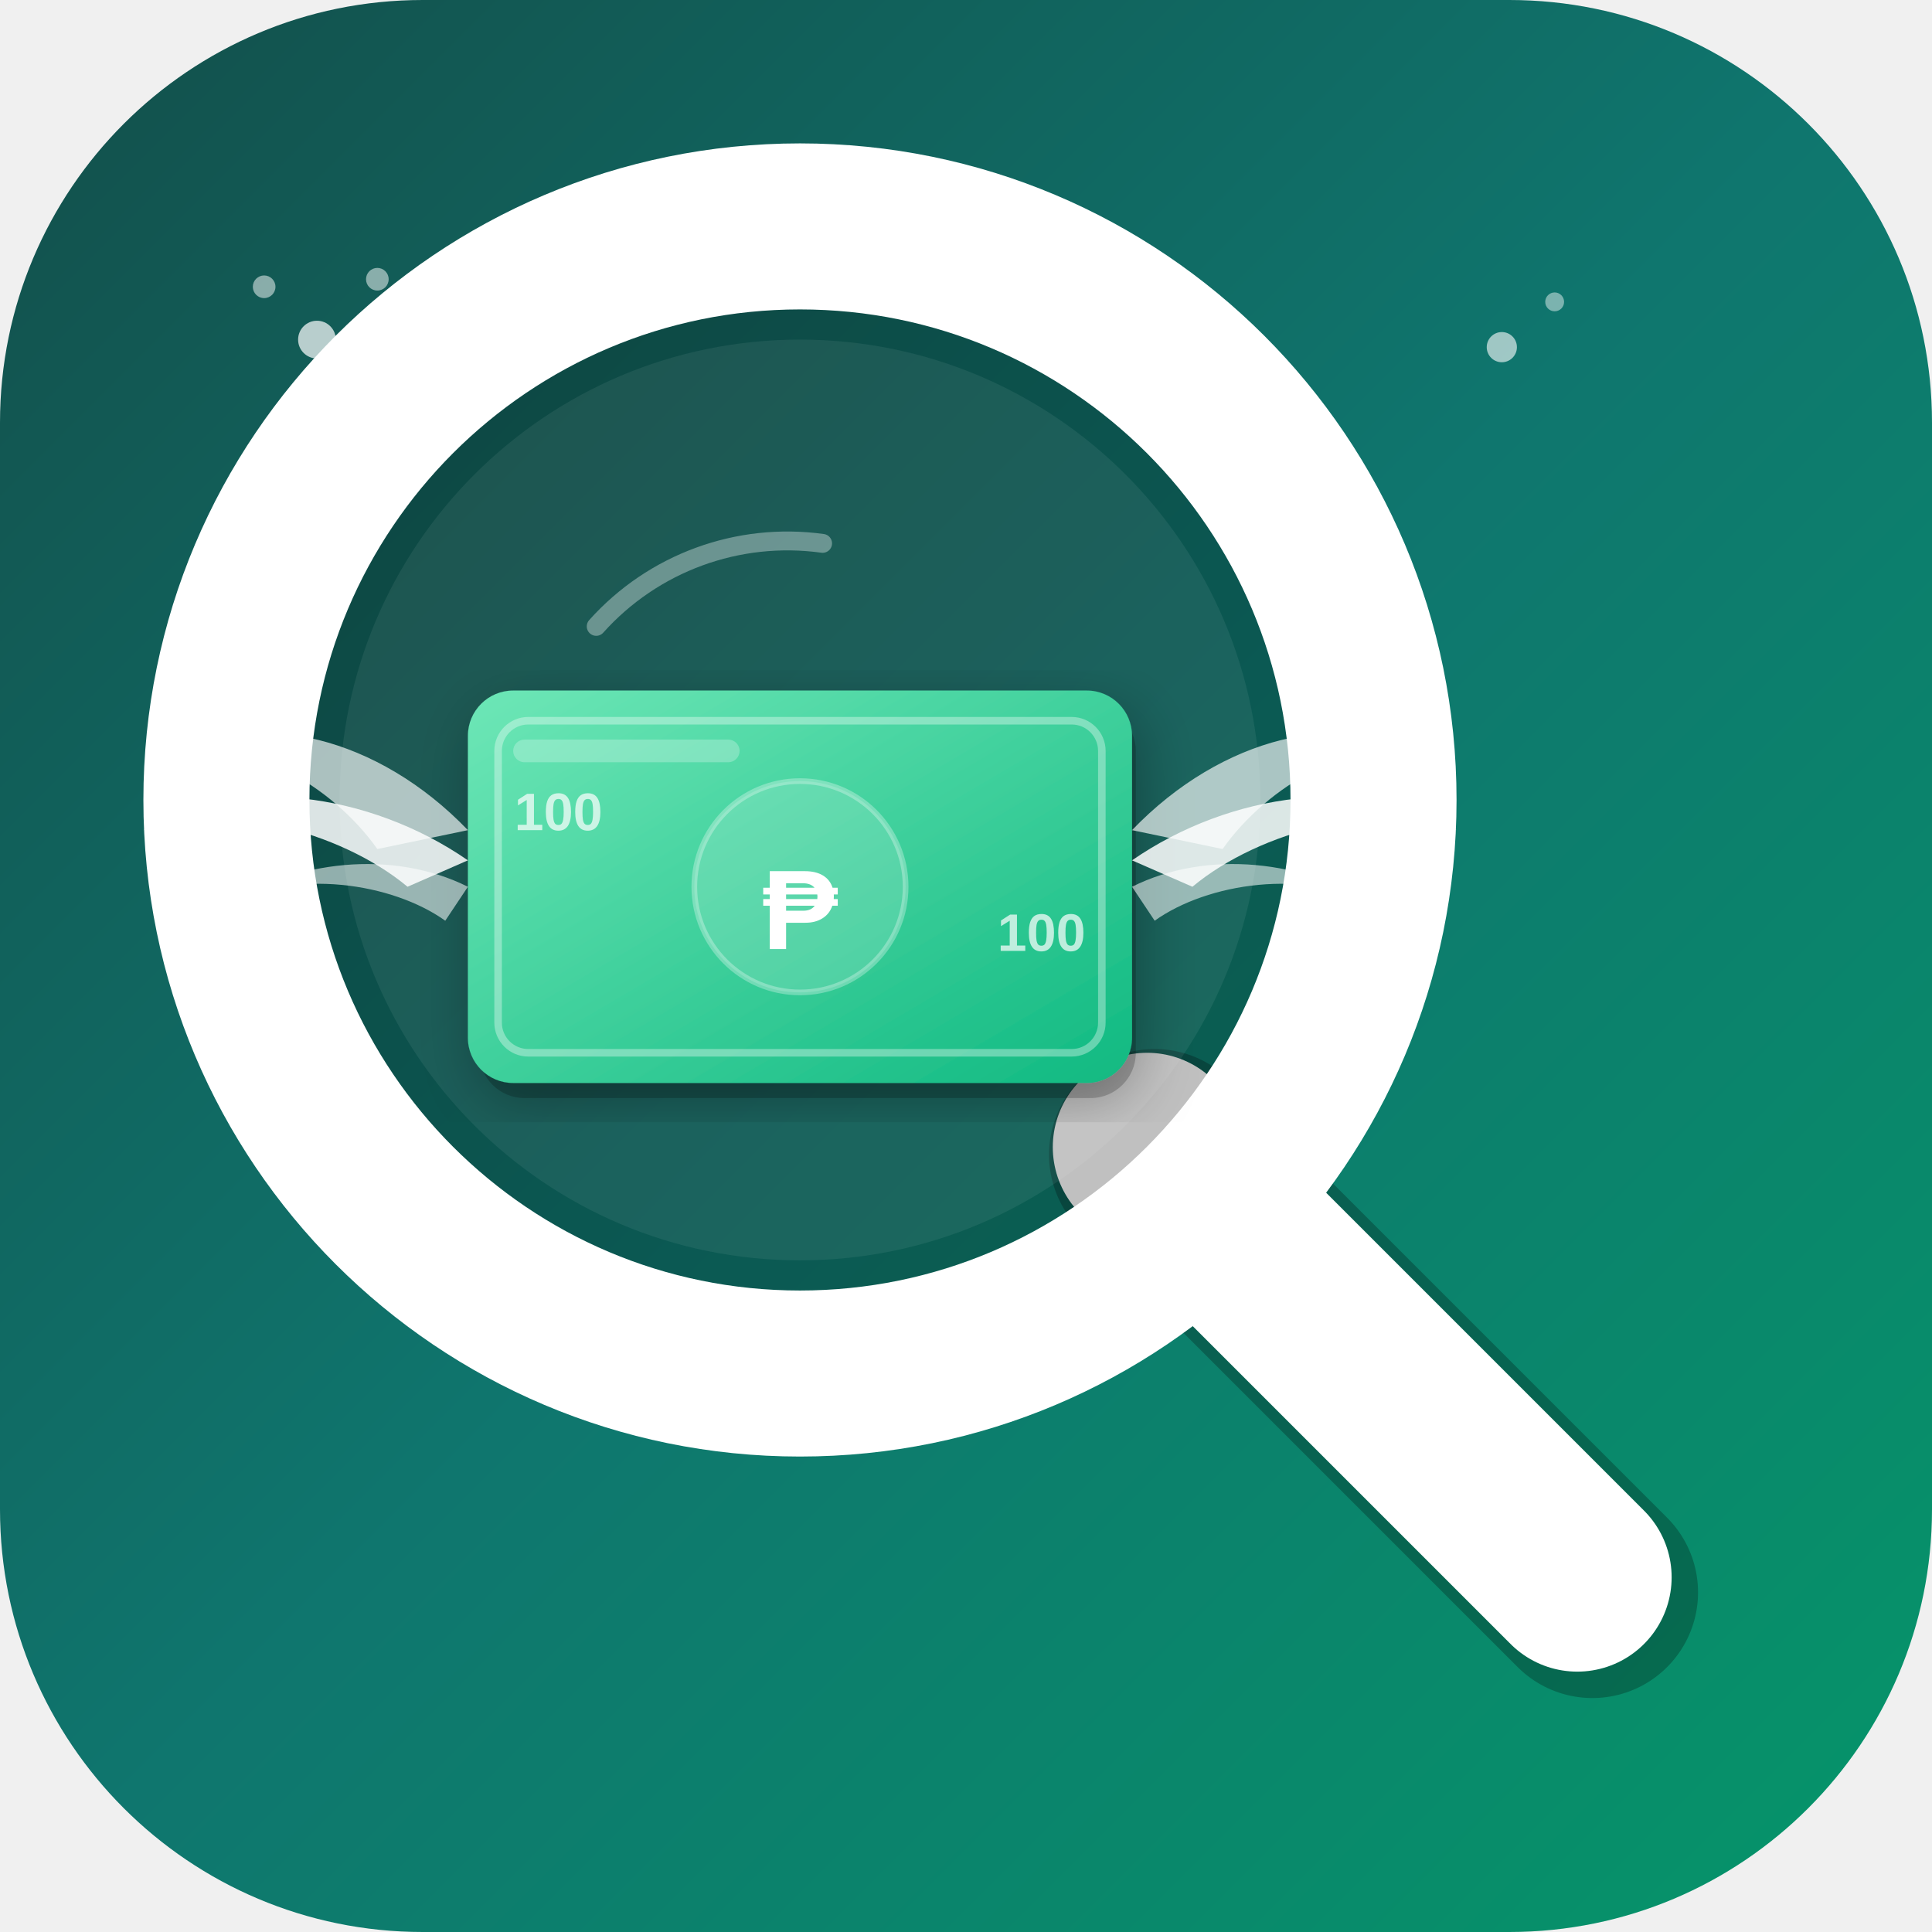
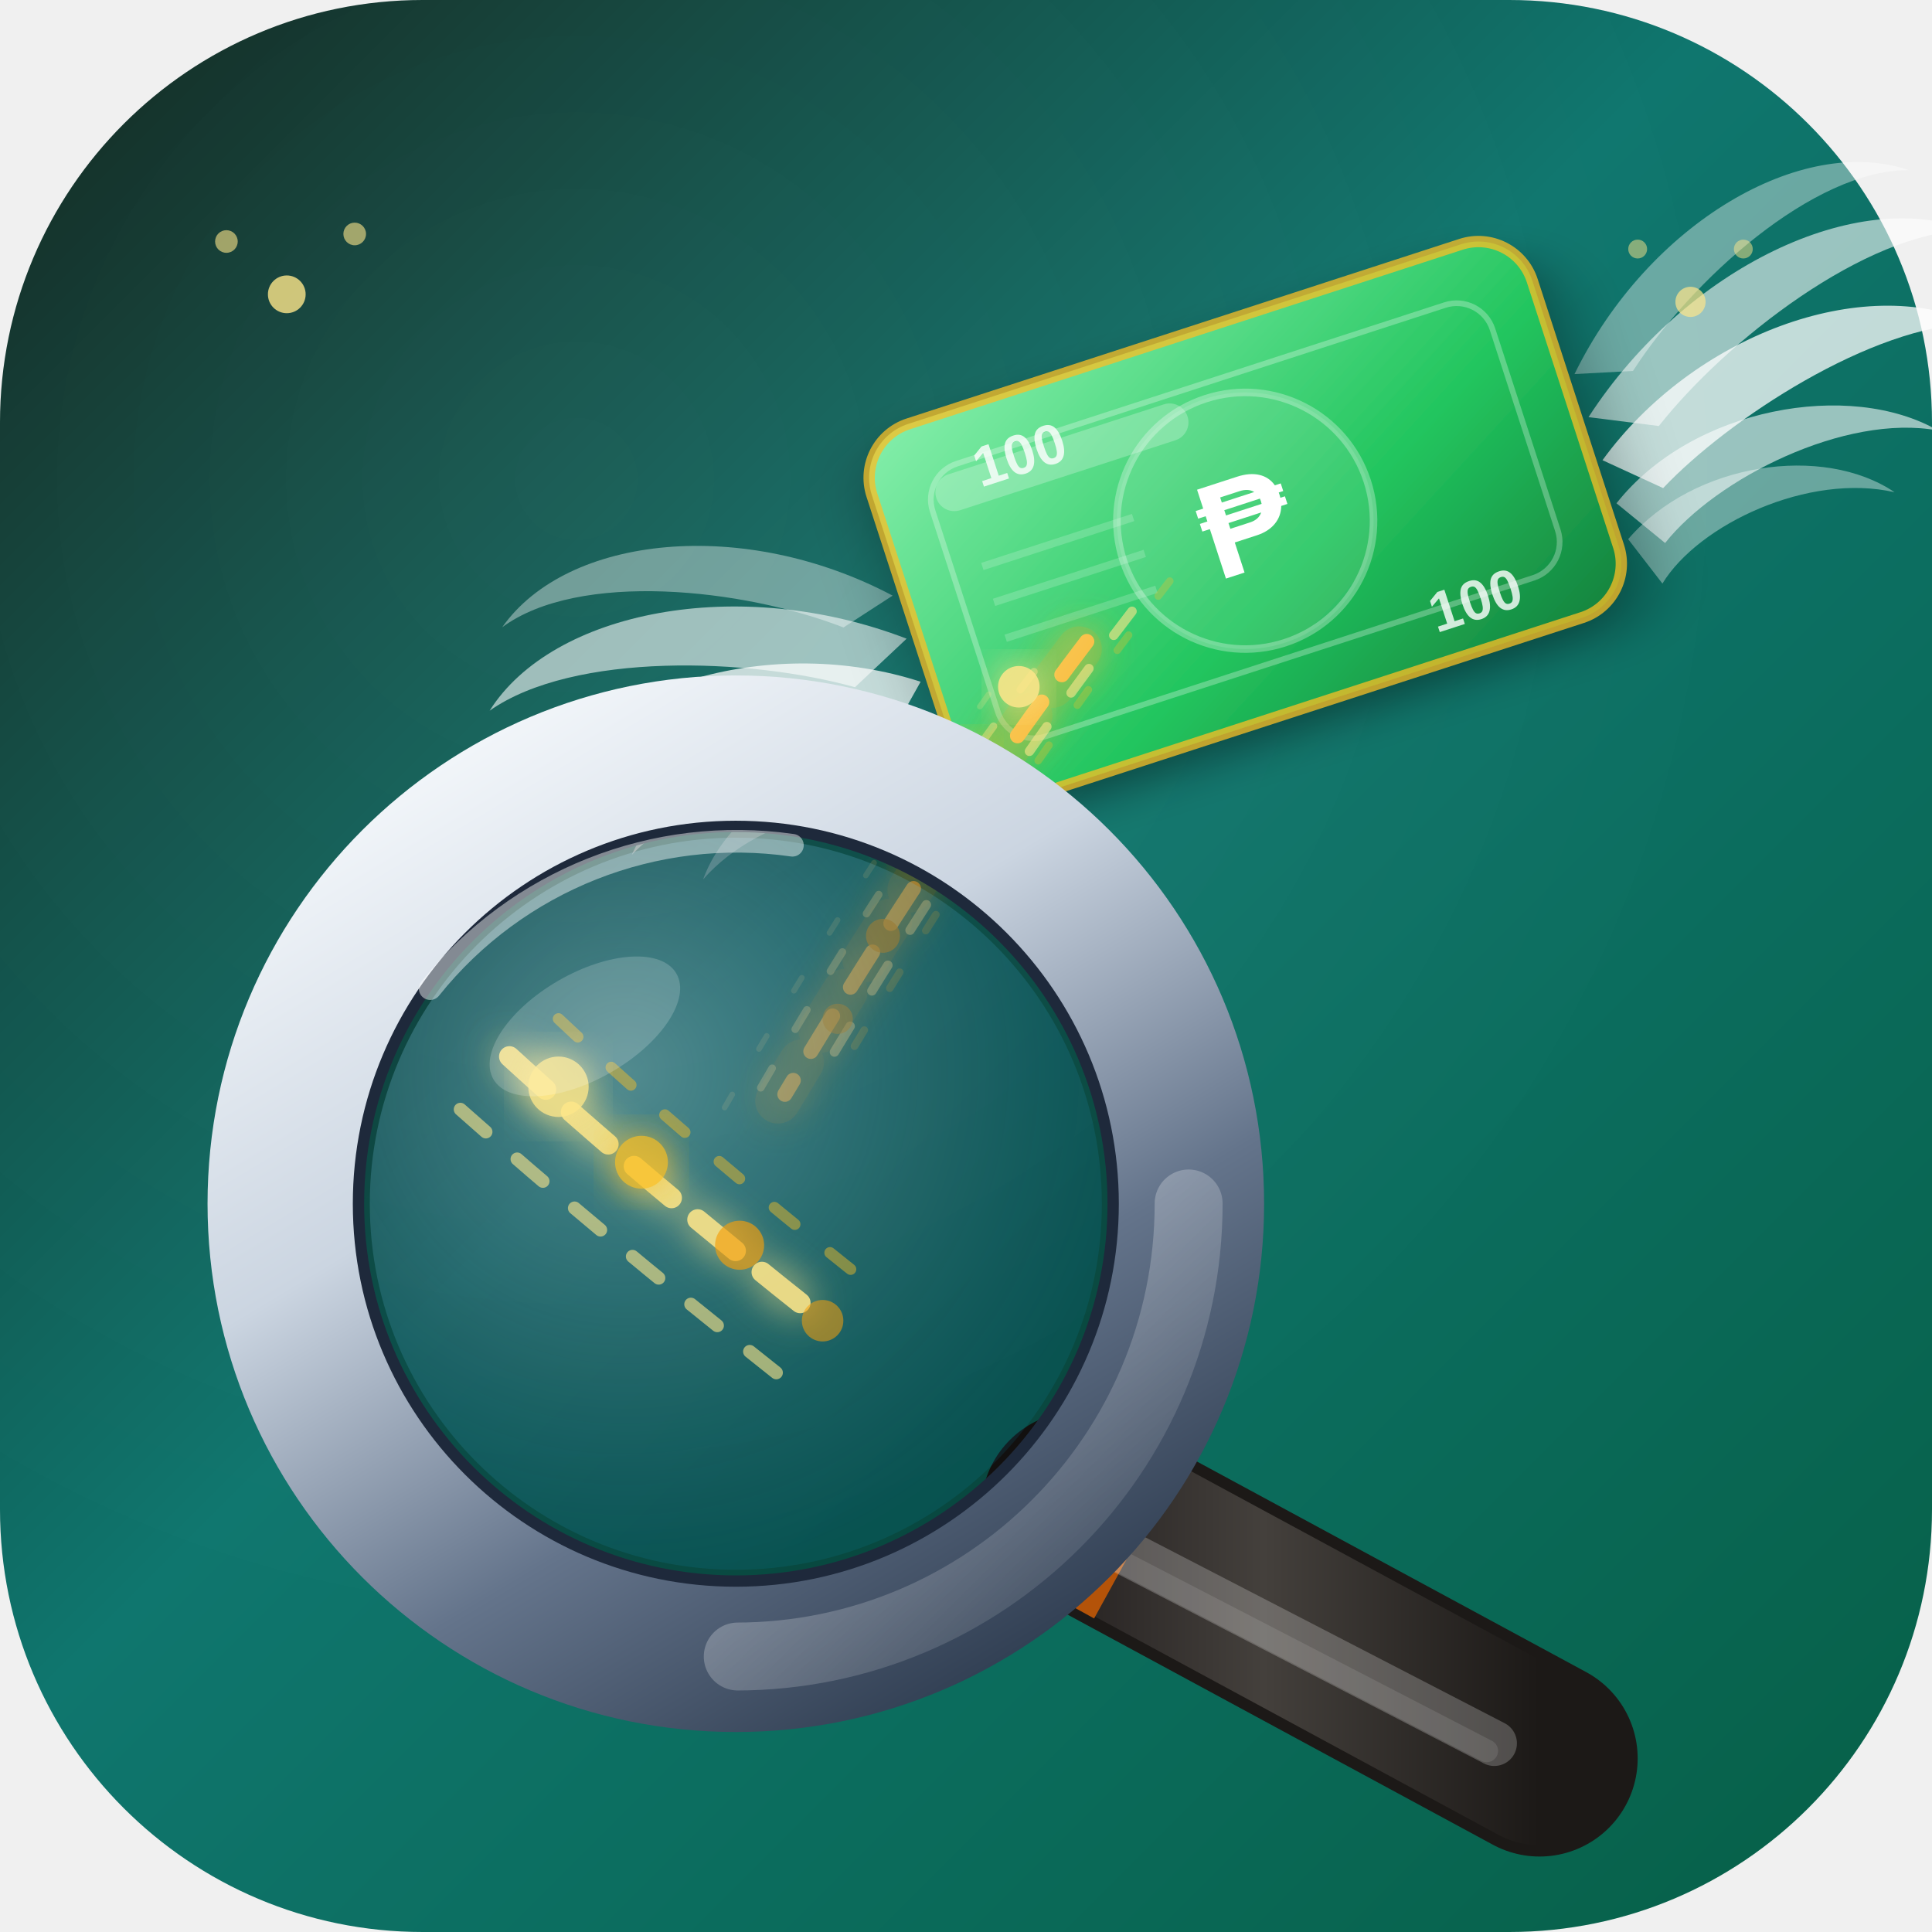
<svg xmlns="http://www.w3.org/2000/svg" viewBox="0 0 512 512">
  <defs>
    <linearGradient id="bg" x1="0%" y1="0%" x2="100%" y2="100%">
-       <stop offset="0%" stop-color="#134e4a" />
-       <stop offset="50%" stop-color="#0f766e" />
-       <stop offset="100%" stop-color="#059669" />
+       <stop offset="0%" stop-color="#0d2018" />
+       <stop offset="45%" stop-color="#0f766e" />
+       <stop offset="100%" stop-color="#065f46" />
    </linearGradient>
    <linearGradient id="billGrad" x1="0%" y1="0%" x2="100%" y2="100%">
-       <stop offset="0%" stop-color="#6ee7b7" />
-       <stop offset="100%" stop-color="#10b981" />
+       <stop offset="0%" stop-color="#86efac" />
+       <stop offset="60%" stop-color="#22c55e" />
+       <stop offset="100%" stop-color="#15803d" />
    </linearGradient>
-     <filter id="shadow">
-       <feDropShadow dx="2" dy="5" stdDeviation="8" flood-color="#000" flood-opacity="0.3" />
+     <linearGradient id="traceGrad" x1="0%" y1="0%" x2="100%" y2="100%">
+       <stop offset="0%" stop-color="#fde68a" />
+       <stop offset="100%" stop-color="#f59e0b" />
+     </linearGradient>
+     <radialGradient id="lensGlass" cx="35%" cy="32%" r="70%">
+       <stop offset="0%" stop-color="#bfecff" stop-opacity="0.38" />
+       <stop offset="60%" stop-color="#7dd3fc" stop-opacity="0.18" />
+       <stop offset="100%" stop-color="#0ea5e9" stop-opacity="0.10" />
+     </radialGradient>
+     <linearGradient id="ringGrad" x1="20%" y1="0%" x2="80%" y2="100%">
+       <stop offset="0%" stop-color="#f1f5f9" />
+       <stop offset="35%" stop-color="#cbd5e1" />
+       <stop offset="70%" stop-color="#64748b" />
+       <stop offset="100%" stop-color="#334155" />
+     </linearGradient>
+     <linearGradient id="ringHighlight" x1="0%" y1="0%" x2="100%" y2="100%">
+       <stop offset="0%" stop-color="#ffffff" stop-opacity="0.9" />
+       <stop offset="100%" stop-color="#ffffff" stop-opacity="0" />
+     </linearGradient>
+     <linearGradient id="handleGrad" x1="0%" y1="0%" x2="100%" y2="0%">
+       <stop offset="0%" stop-color="#292524" />
+       <stop offset="40%" stop-color="#44403c" />
+       <stop offset="100%" stop-color="#1c1917" />
+     </linearGradient>
+     <linearGradient id="bandGrad" x1="0%" y1="0%" x2="0%" y2="100%">
+       <stop offset="0%" stop-color="#fde68a" />
+       <stop offset="50%" stop-color="#f59e0b" />
+       <stop offset="100%" stop-color="#b45309" />
+     </linearGradient>
+     <filter id="shadow" x="-20%" y="-20%" width="140%" height="140%">
+       <feDropShadow dx="2" dy="5" stdDeviation="8" flood-color="#000" flood-opacity="0.4" />
    </filter>
-     <filter id="glow">
-       <feGaussianBlur stdDeviation="4" result="blur" />
-       <feComposite in="SourceGraphic" in2="blur" operator="over" />
+     <filter id="glow" x="-40%" y="-40%" width="180%" height="180%">
+       <feGaussianBlur stdDeviation="5" result="blur" />
+       <feMerge>
+         <feMergeNode in="blur" />
+         <feMergeNode in="SourceGraphic" />
+       </feMerge>
+     </filter>
+     <filter id="ringGlow" x="-15%" y="-15%" width="130%" height="130%">
+       <feGaussianBlur stdDeviation="6" result="blur" />
+       <feMerge>
+         <feMergeNode in="blur" />
+         <feMergeNode in="SourceGraphic" />
+       </feMerge>
    </filter>
  </defs>
  <rect width="512" height="512" rx="112" ry="112" fill="url(#bg)" />
-   <line x1="306" y1="306" x2="422" y2="422" stroke="rgba(0,0,0,0.25)" stroke-width="56" stroke-linecap="round" />
-   <line x1="304" y1="304" x2="418" y2="418" stroke="white" stroke-width="50" stroke-linecap="round" />
-   <line x1="292" y1="310" x2="406" y2="424" stroke="rgba(255,255,255,0.4)" stroke-width="14" stroke-linecap="round" />
-   <circle cx="212" cy="212" r="153" fill="rgba(0,0,0,0.2)" filter="url(#shadow)" />
-   <circle cx="212" cy="212" r="152" fill="none" stroke="white" stroke-width="44" />
-   <circle cx="212" cy="212" r="122" fill="rgba(255,255,255,0.07)" />
-   <rect x="127" y="187" width="174" height="104" rx="12" fill="rgba(0,0,0,0.2)" />
-   <rect x="124" y="183" width="176" height="104" rx="12" fill="url(#billGrad)" filter="url(#shadow)" />
-   <rect x="132" y="191" width="160" height="88" rx="8" fill="none" stroke="rgba(255,255,255,0.35)" stroke-width="2" />
-   <ellipse cx="212" cy="235" rx="28" ry="28" fill="rgba(255,255,255,0.15)" stroke="rgba(255,255,255,0.3)" stroke-width="1.5" />
-   <text x="212" y="243" font-family="'Arial Black', Arial, sans-serif" font-weight="900" font-size="30" fill="white" text-anchor="middle" dominant-baseline="middle">₱</text>
-   <text x="148" y="220" font-family="Arial, sans-serif" font-weight="700" font-size="14" fill="rgba(255,255,255,0.7)" text-anchor="middle">100</text>
-   <text x="276" y="252" font-family="Arial, sans-serif" font-weight="700" font-size="14" fill="rgba(255,255,255,0.7)" text-anchor="middle">100</text>
-   <rect x="136" y="196" width="60" height="6" rx="3" fill="rgba(255,255,255,0.25)" />
-   <path d="M124,220 C100,195 68,188 48,200 C65,195 88,208 100,225 Z" fill="white" opacity="0.65" />
-   <path d="M124,228 C98,210 62,205 38,220 C58,212 90,220 108,235 Z" fill="white" opacity="0.85" />
-   <path d="M124,235 C104,225 78,228 60,240 C78,230 104,234 118,244 Z" fill="white" opacity="0.55" />
-   <path d="M300,220 C324,195 356,188 376,200 C359,195 336,208 324,225 Z" fill="white" opacity="0.65" />
-   <path d="M300,228 C326,210 362,205 386,220 C366,212 334,220 316,235 Z" fill="white" opacity="0.85" />
-   <path d="M300,235 C320,225 346,228 364,240 C346,230 320,234 306,244 Z" fill="white" opacity="0.55" />
-   <path d="M158,166 a68,68,0,0,1,60,-22" fill="none" stroke="rgba(255,255,255,0.35)" stroke-width="5" stroke-linecap="round" />
-   <g fill="white">
-     <circle cx="84" cy="90" r="5" opacity="0.7" />
-     <circle cx="70" cy="76" r="3" opacity="0.5" />
-     <circle cx="100" cy="74" r="3" opacity="0.5" />
-     <circle cx="398" cy="92" r="4" opacity="0.6" />
-     <circle cx="412" cy="80" r="2.5" opacity="0.45" />
+   <radialGradient id="bgGlow" cx="30%" cy="25%" r="60%">
+     <stop offset="0%" stop-color="#ffffff" stop-opacity="0.06" />
+     <stop offset="100%" stop-color="#ffffff" stop-opacity="0" />
+   </radialGradient>
+   <rect width="512" height="512" rx="112" ry="112" fill="url(#bgGlow)" />
+   <g transform="translate(330,138) rotate(-18)">
+     <path d="M-95,-10 C-126,-42 -172,-52 -196,-34 C-172,-42 -132,-24 -110, -6Z" fill="white" opacity="0.38" />
+     <path d="M-95,  2 C-132,-28 -182,-34 -206,-14 C-180,-22 -136, -6 -112, 10Z" fill="white" opacity="0.58" />
+     <path d="M-95, 14 C-128,-10 -176,-12 -200, 10 C-174,  2 -130, 14 -108, 26Z" fill="white" opacity="0.75" />
+     <path d="M-95, 26 C-122,  8 -164, 14 -182, 34 C-160, 22 -122, 28 -104, 40Z" fill="white" opacity="0.58" />
+     <path d="M-95, 36 C-118, 22 -152, 28 -166, 46 C-146, 34 -114, 38 -100, 50Z" fill="white" opacity="0.38" />
+     <path d="M95, -10 C126,-42 172,-52 196,-34 C172,-42 132,-24 110,  -6Z" fill="white" opacity="0.38" />
+     <path d="M95,   2 C132,-28 182,-34 206,-14 C180,-22 136, -6 112,  10Z" fill="white" opacity="0.58" />
+     <path d="M95,  14 C128,-10 176,-12 200, 10 C174,  2 130, 14 108,  26Z" fill="white" opacity="0.75" />
+     <path d="M95,  26 C122,  8 164, 14 182, 34 C160, 22 122, 28 104,  40Z" fill="white" opacity="0.58" />
+     <path d="M95,  36 C118, 22 152, 28 166, 46 C146, 34 114, 38 100,  50Z" fill="white" opacity="0.38" />
+     <rect x="-92" y="-52" width="184" height="104" rx="15" fill="url(#billGrad)" filter="url(#shadow)" />
+     <rect x="-92" y="-52" width="184" height="104" rx="15" fill="none" stroke="#fbbf24" stroke-width="3" opacity="0.75" />
+     <rect x="-78" y="-38" width="156" height="76" rx="10" fill="none" stroke="rgba(255,255,255,0.28)" stroke-width="1.5" />
+     <line x1="-70" y1="-10" x2="-28" y2="-10" stroke="rgba(255,255,255,0.18)" stroke-width="2" />
+     <line x1="-70" y1="  0" x2="-28" y2="  0" stroke="rgba(255,255,255,0.18)" stroke-width="2" />
+     <line x1="-70" y1=" 10" x2="-28" y2=" 10" stroke="rgba(255,255,255,0.18)" stroke-width="2" />
+     <circle cx="0" cy="0" r="34" fill="rgba(255,255,255,0.1)" stroke="rgba(255,255,255,0.3)" stroke-width="2" />
+     <text x="0" y="13" font-family="'Arial Black',Arial,sans-serif" font-weight="900" font-size="36" fill="white" text-anchor="middle">₱</text>
+     <text x="-64" y="-30" font-family="Arial" font-weight="700" font-size="15" fill="rgba(255,255,255,0.8)">100</text>
+     <text x="64" y="44" font-family="Arial" font-weight="700" font-size="15" fill="rgba(255,255,255,0.8)" text-anchor="end">100</text>
+     <rect x="-76" y="-36" width="70" height="10" rx="5" fill="rgba(255,255,255,0.24)" />
+   </g>
+   <path d="M286,172 Q248,222 206,292" fill="none" stroke="#f59e0b" stroke-width="12" stroke-linecap="round" stroke-dasharray="12,10" opacity="0.22" filter="url(#glow)" />
+   <path d="M288,170 Q250,220 208,290" fill="none" stroke="url(#traceGrad)" stroke-width="4" stroke-linecap="round" stroke-dasharray="11,9" filter="url(#glow)" />
+   <path d="M300,162 Q260,214 218,284" fill="none" stroke="rgba(253,230,138,0.6)" stroke-width="2.5" stroke-linecap="round" stroke-dasharray="8,11" />
+   <path d="M274,178 Q236,228 196,298" fill="none" stroke="rgba(253,230,138,0.45)" stroke-width="2" stroke-linecap="round" stroke-dasharray="6,12" />
+   <path d="M310,154 Q268,208 226,278" fill="none" stroke="rgba(251,191,36,0.28)" stroke-width="2" stroke-linecap="round" stroke-dasharray="5,13" />
+   <path d="M262,184 Q226,234 186,304" fill="none" stroke="rgba(253,230,138,0.22)" stroke-width="1.5" stroke-linecap="round" stroke-dasharray="4,14" />
+   <circle cx="270" cy="182" r="5.5" fill="#fde68a" opacity="0.9" filter="url(#glow)" />
+   <circle cx="256" cy="202" r="5.5" fill="#fbbf24" opacity="0.8" filter="url(#glow)" />
+   <circle cx="244" cy="224" r="5" fill="#f59e0b" opacity="0.72" filter="url(#glow)" />
+   <circle cx="234" cy="248" r="4.5" fill="#f59e0b" opacity="0.62" />
+   <circle cx="222" cy="270" r="4" fill="#f59e0b" opacity="0.5" />
+   <line x1="286" y1="400" x2="408" y2="466" stroke="#1c1917" stroke-width="52" stroke-linecap="round" />
+   <line x1="286" y1="400" x2="408" y2="466" stroke="url(#handleGrad)" stroke-width="46" stroke-linecap="round" />
+   <line x1="282" y1="396" x2="302" y2="407" stroke="url(#bandGrad)" stroke-width="50" stroke-linecap="butt" />
+   <line x1="280" y1="402" x2="396" y2="462" stroke="rgba(255,255,255,0.22)" stroke-width="12" stroke-linecap="round" />
+   <line x1="278" y1="404" x2="394" y2="464" stroke="rgba(255,255,255,0.10)" stroke-width="6" stroke-linecap="round" />
+   <circle cx="198" cy="322" r="126" fill="rgba(0,0,0,0.35)" />
+   <circle cx="195" cy="319" r="123" fill="none" stroke="#1e293b" stroke-width="6" />
+   <circle cx="195" cy="319" r="120" fill="none" stroke="url(#ringGrad)" stroke-width="40" />
+   <circle cx="195" cy="319" r="120" fill="none" stroke="url(#ringHighlight)" stroke-width="18" stroke-dasharray="188 566" stroke-dashoffset="0" stroke-linecap="round" />
+   <circle cx="195" cy="319" r="100" fill="none" stroke="#1e293b" stroke-width="3" />
+   <circle cx="195" cy="319" r="97" fill="url(#lensGlass)" />
+   <clipPath id="lensClip">
+     <circle cx="195" cy="319" r="96" />
+   </clipPath>
+   <g clip-path="url(#lensClip)">
+     <path d="M135,280 Q170,312 218,350" fill="none" stroke="#fde68a" stroke-width="5.5" stroke-linecap="round" stroke-dasharray="13,9" filter="url(#glow)" opacity="0.9" />
+     <path d="M122,294 Q158,326 206,364" fill="none" stroke="rgba(253,230,138,0.6)" stroke-width="3.5" stroke-linecap="round" stroke-dasharray="9,11" />
+     <path d="M148,270 Q182,302 230,340" fill="none" stroke="rgba(251,191,36,0.45)" stroke-width="3" stroke-linecap="round" stroke-dasharray="7,12" />
+     <circle cx="148" cy="288" r="8" fill="#fde68a" opacity="0.85" filter="url(#glow)" />
+     <circle cx="170" cy="308" r="7" fill="#fbbf24" opacity="0.75" filter="url(#glow)" />
+     <circle cx="196" cy="330" r="6.5" fill="#f59e0b" opacity="0.65" />
+     <circle cx="218" cy="350" r="5.5" fill="#f59e0b" opacity="0.55" />
+     <ellipse cx="155" cy="272" rx="28" ry="14" fill="rgba(255,255,255,0.18)" transform="rotate(-30,155,272)" />
+   </g>
+   <path d="M114,262 a104,104,0,0,1,96,-38" fill="none" stroke="rgba(255,255,255,0.45)" stroke-width="6" stroke-linecap="round" />
+   <g fill="#fde68a">
+     <circle cx="76" cy="78" r="5" opacity="0.8" />
+     <circle cx="60" cy="64" r="3" opacity="0.6" />
+     <circle cx="94" cy="62" r="3" opacity="0.6" />
+     <circle cx="448" cy="80" r="4" opacity="0.7" />
+     <circle cx="462" cy="66" r="2.5" opacity="0.5" />
+     <circle cx="434" cy="66" r="2.5" opacity="0.5" />
  </g>
</svg>
